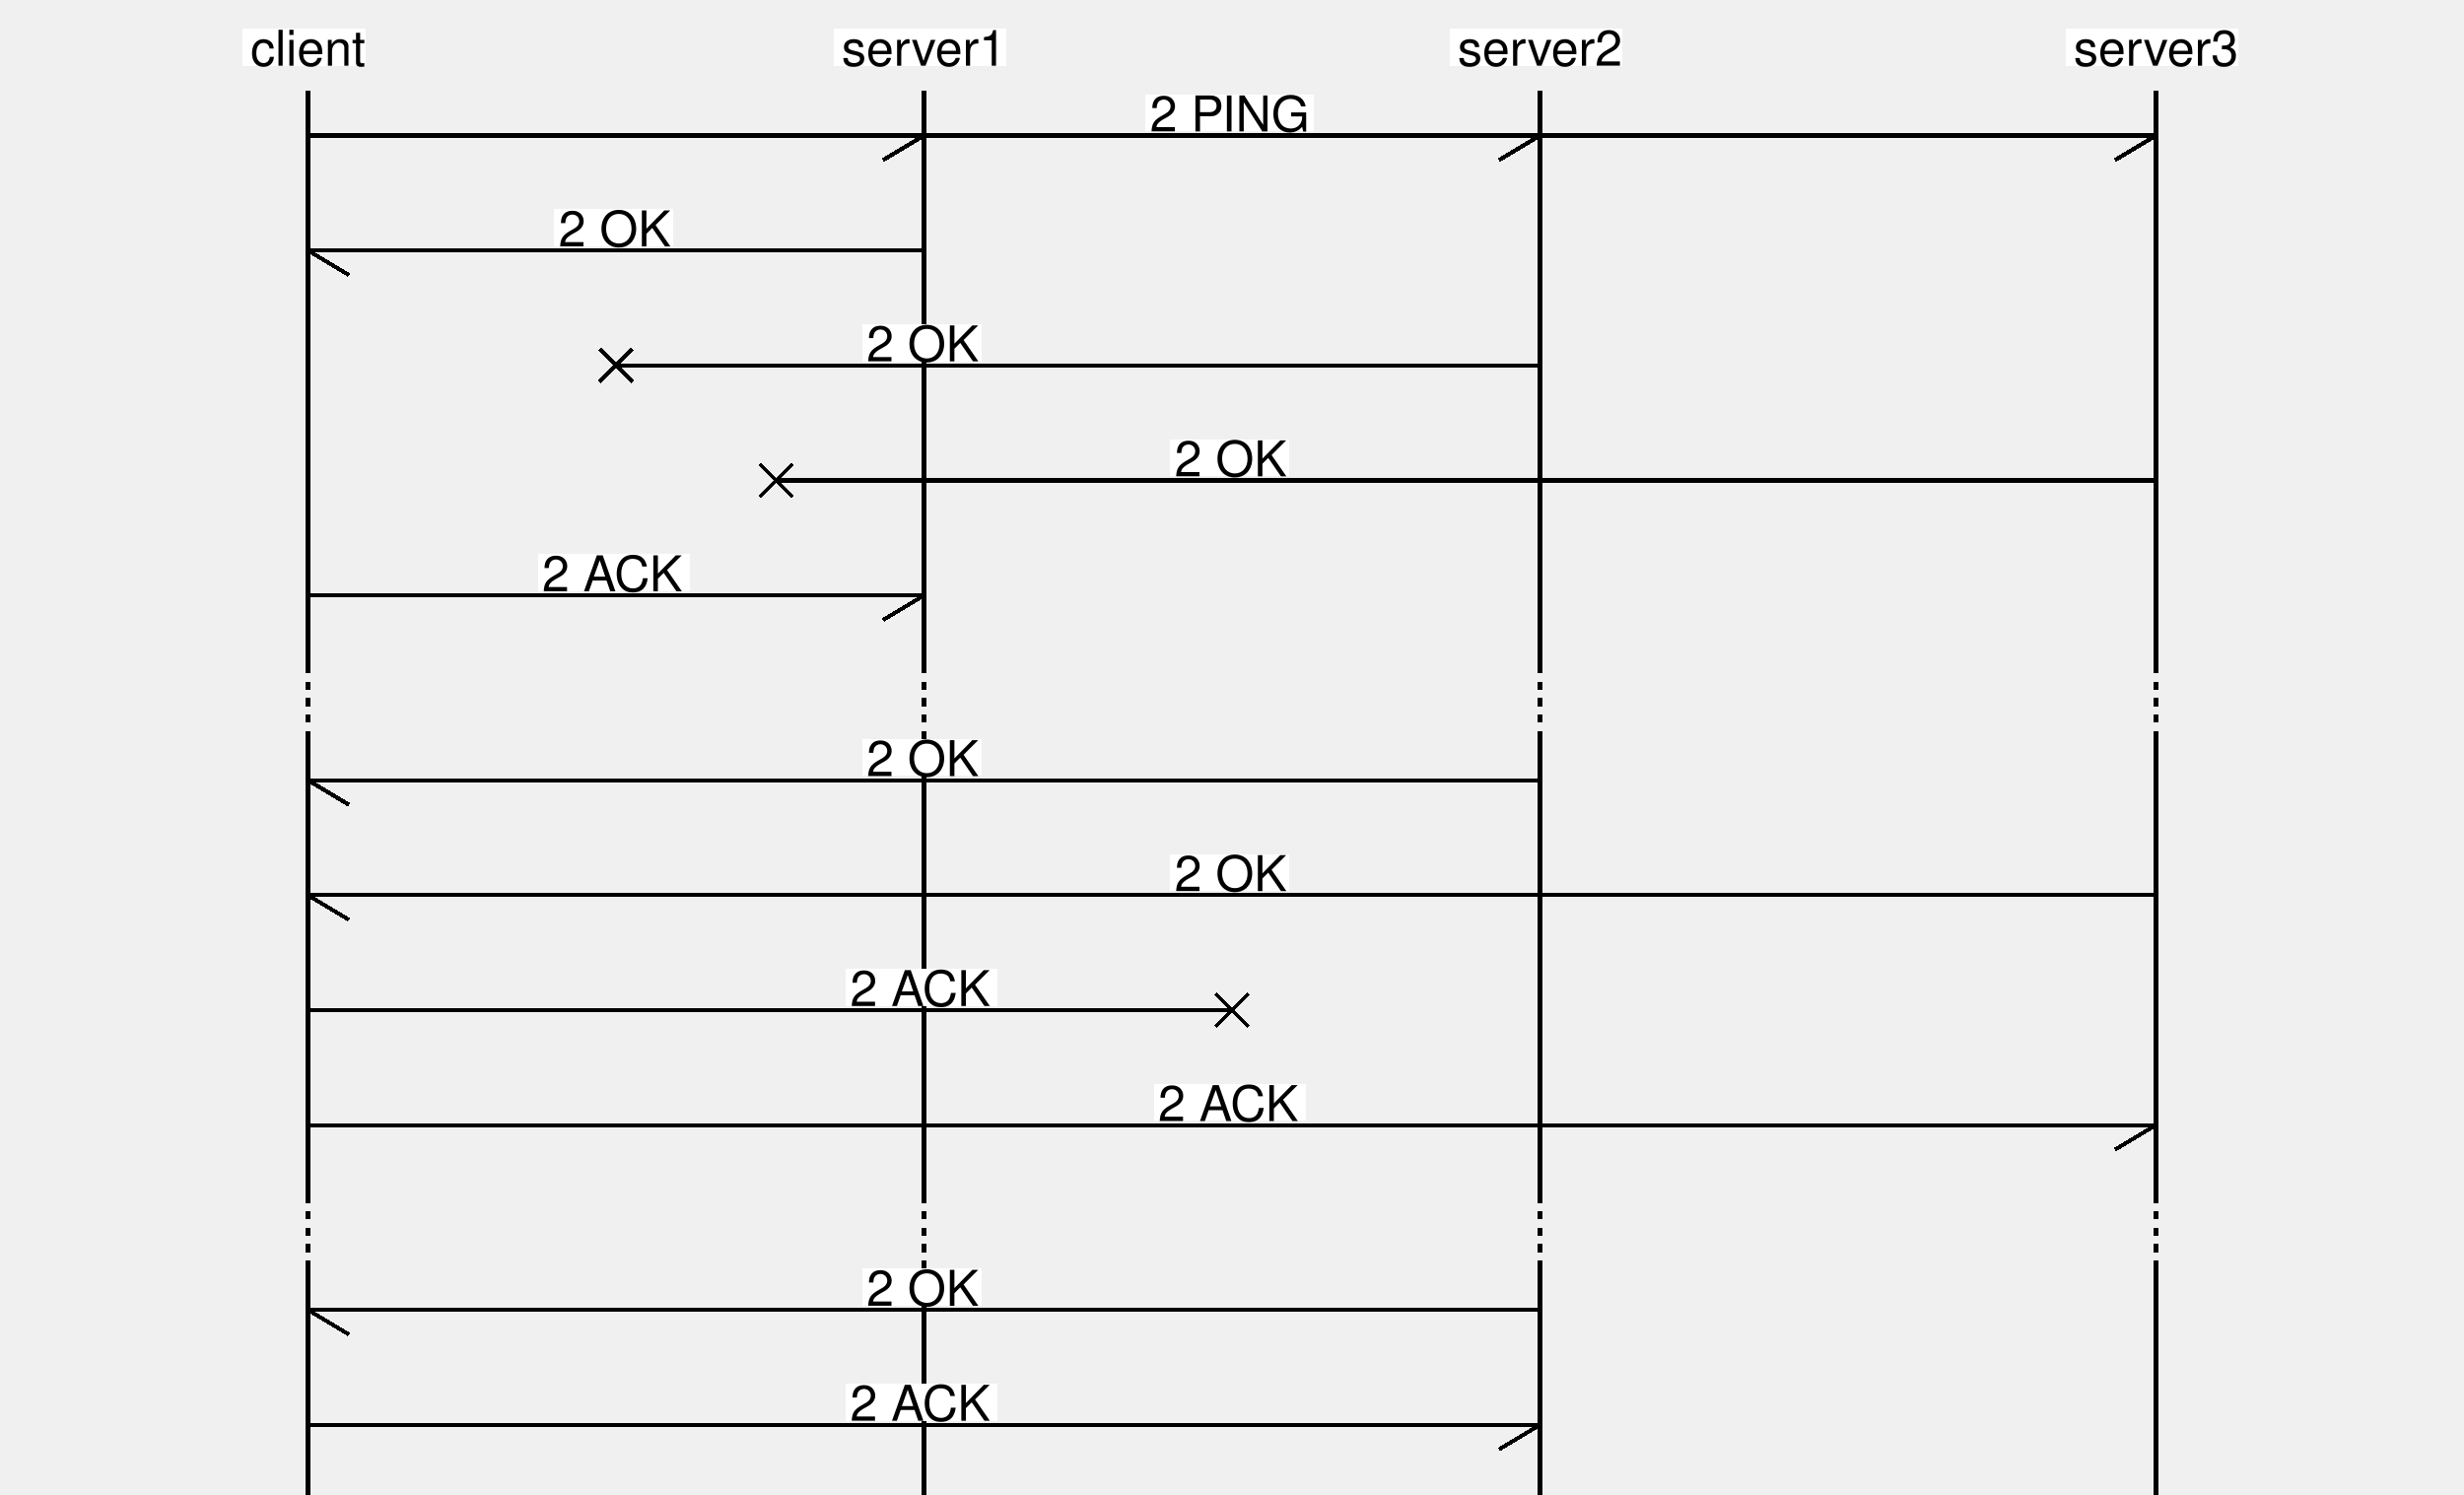
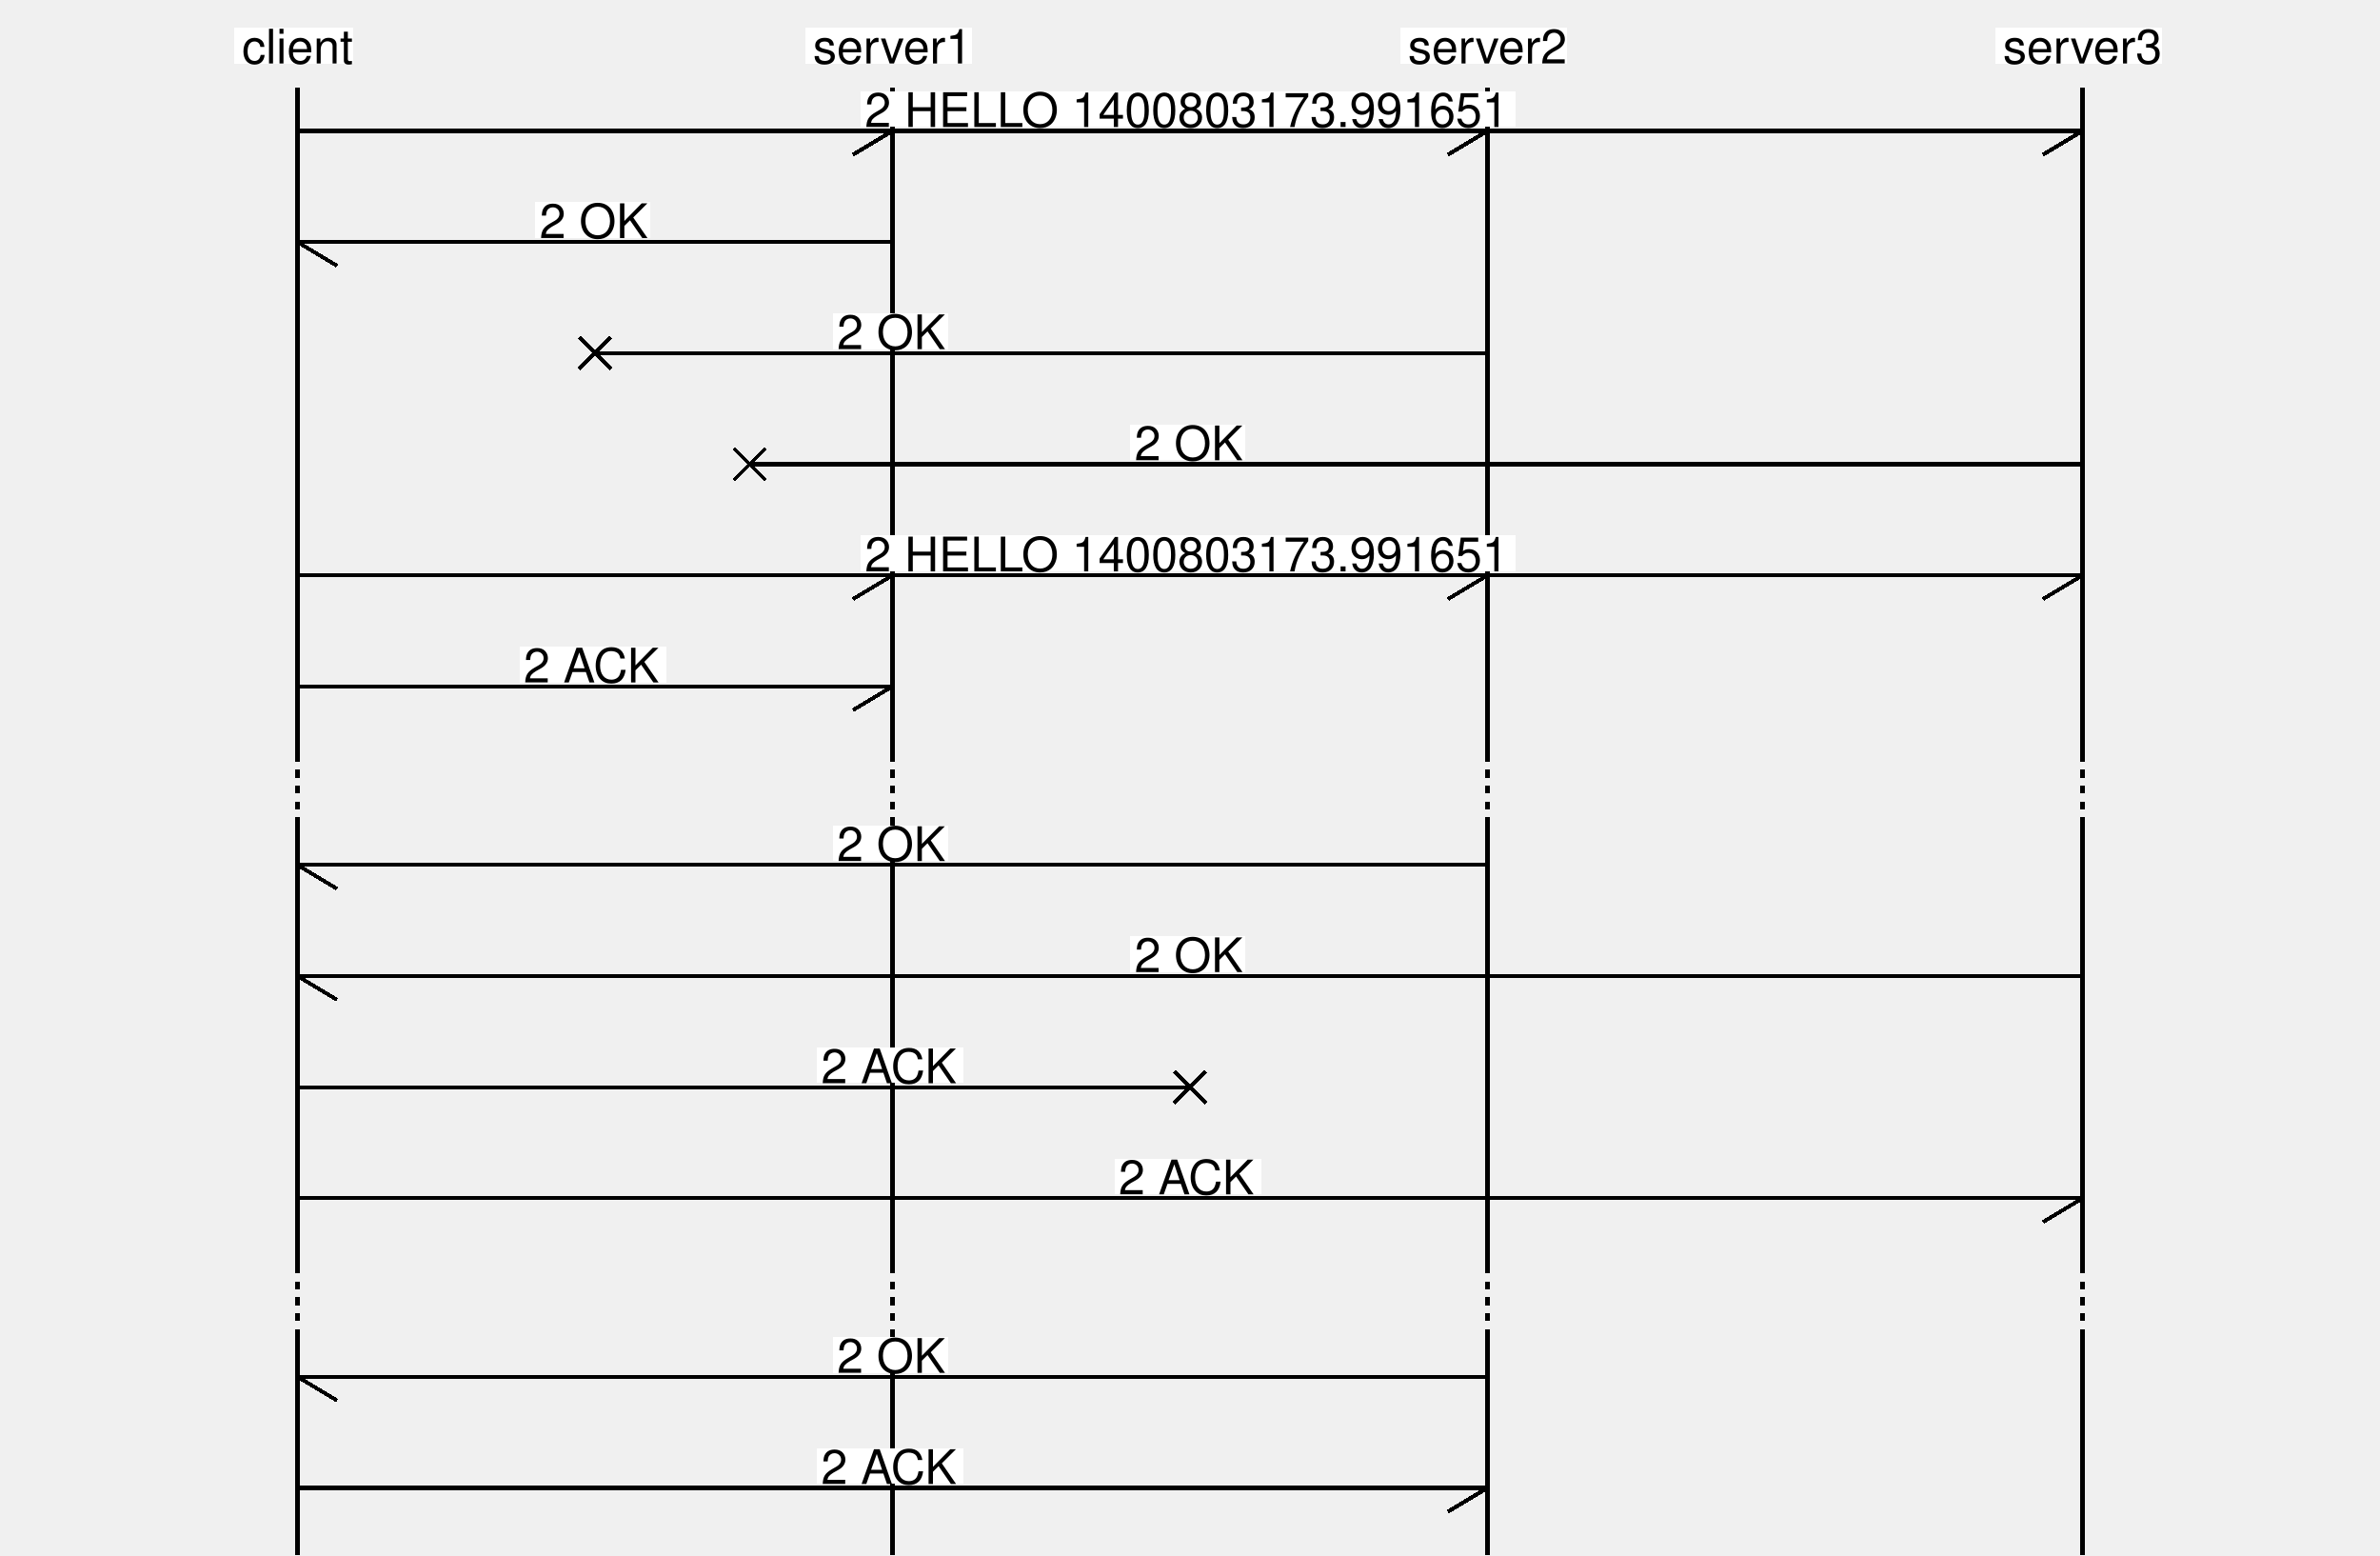
- <svg xmlns="http://www.w3.org/2000/svg" version="1.1" width="600px" height="364px" viewBox="0 0 600 364" shape-rendering="crispEdges" stroke-width="1" text-rendering="geometricPrecision">
+ <svg xmlns="http://www.w3.org/2000/svg" version="1.1" width="600px" height="392px" viewBox="0 0 600 392" shape-rendering="crispEdges" stroke-width="1" text-rendering="geometricPrecision">
  <polygon fill="white" points="59,7 89,7 89,16 59,16" />
  <text x="75" y="16" textLength="28" font-family="Helvetica" font-size="12" fill="black" text-anchor="middle">

client
</text>
  <polygon fill="white" points="203,7 245,7 245,16 203,16" />
  <text x="225" y="16" textLength="40" font-family="Helvetica" font-size="12" fill="black" text-anchor="middle">

server1
</text>
  <polygon fill="white" points="353,7 395,7 395,16 353,16" />
  <text x="375" y="16" textLength="40" font-family="Helvetica" font-size="12" fill="black" text-anchor="middle">

server2
</text>
  <polygon fill="white" points="503,7 545,7 545,16 503,16" />
  <text x="525" y="16" textLength="40" font-family="Helvetica" font-size="12" fill="black" text-anchor="middle">

server3
</text>
  <line x1="75" y1="22" x2="75" y2="50" stroke="black" />
  <line x1="225" y1="22" x2="225" y2="50" stroke="black" />
  <line x1="375" y1="22" x2="375" y2="50" stroke="black" />
  <line x1="525" y1="22" x2="525" y2="50" stroke="black" />
  <line x1="75" y1="33" x2="225" y2="33" stroke="black" />
  <line x1="225" y1="33" x2="215" y2="39" stroke="black" />
  <line x1="75" y1="33" x2="375" y2="33" stroke="black" />
  <line x1="375" y1="33" x2="365" y2="39" stroke="black" />
  <line x1="75" y1="33" x2="525" y2="33" stroke="black" />
  <line x1="525" y1="33" x2="515" y2="39" stroke="black" />
-   <polygon fill="white" points="279,23 320,23 320,32 279,32" />
-   <text x="280" y="32" textLength="39" font-family="Helvetica" font-size="12" fill="black">
- 2 PING
+   <polygon fill="white" points="217,23 382,23 382,32 217,32" />
+   <text x="218" y="32" textLength="163" font-family="Helvetica" font-size="12" fill="black">
+ 2 HELLO 1400803173.991651
</text>
  <line x1="75" y1="50" x2="75" y2="78" stroke="black" />
  <line x1="225" y1="50" x2="225" y2="78" stroke="black" />
  <line x1="375" y1="50" x2="375" y2="78" stroke="black" />
  <line x1="525" y1="50" x2="525" y2="78" stroke="black" />
  <line x1="225" y1="61" x2="75" y2="61" stroke="black" />
  <line x1="75" y1="61" x2="85" y2="67" stroke="black" />
  <polygon fill="white" points="135,51 164,51 164,60 135,60" />
  <text x="136" y="60" textLength="27" font-family="Helvetica" font-size="12" fill="black">
2 OK
</text>
  <line x1="75" y1="78" x2="75" y2="106" stroke="black" />
  <line x1="225" y1="78" x2="225" y2="106" stroke="black" />
  <line x1="375" y1="78" x2="375" y2="106" stroke="black" />
  <line x1="525" y1="78" x2="525" y2="106" stroke="black" />
  <line x1="375" y1="89" x2="150" y2="89" stroke="black" />
  <line x1="146" y1="85" x2="154" y2="93" stroke="black" />
  <line x1="154" y1="85" x2="146" y2="93" stroke="black" />
  <polygon fill="white" points="210,79 239,79 239,88 210,88" />
  <text x="211" y="88" textLength="27" font-family="Helvetica" font-size="12" fill="black">
2 OK
</text>
  <line x1="75" y1="106" x2="75" y2="134" stroke="black" />
  <line x1="225" y1="106" x2="225" y2="134" stroke="black" />
  <line x1="375" y1="106" x2="375" y2="134" stroke="black" />
  <line x1="525" y1="106" x2="525" y2="134" stroke="black" />
  <line x1="525" y1="117" x2="189" y2="117" stroke="black" />
  <line x1="185" y1="113" x2="193" y2="121" stroke="black" />
  <line x1="193" y1="113" x2="185" y2="121" stroke="black" />
  <polygon fill="white" points="285,107 314,107 314,116 285,116" />
  <text x="286" y="116" textLength="27" font-family="Helvetica" font-size="12" fill="black">
2 OK
</text>
  <line x1="75" y1="134" x2="75" y2="162" stroke="black" />
  <line x1="225" y1="134" x2="225" y2="162" stroke="black" />
  <line x1="375" y1="134" x2="375" y2="162" stroke="black" />
  <line x1="525" y1="134" x2="525" y2="162" stroke="black" />
  <line x1="75" y1="145" x2="225" y2="145" stroke="black" />
  <line x1="225" y1="145" x2="215" y2="151" stroke="black" />
-   <polygon fill="white" points="131,135 168,135 168,144 131,144" />
-   <text x="132" y="144" textLength="35" font-family="Helvetica" font-size="12" fill="black">
+   <line x1="75" y1="145" x2="375" y2="145" stroke="black" />
+   <line x1="375" y1="145" x2="365" y2="151" stroke="black" />
+   <line x1="75" y1="145" x2="525" y2="145" stroke="black" />
+   <line x1="525" y1="145" x2="515" y2="151" stroke="black" />
+   <polygon fill="white" points="217,135 382,135 382,144 217,144" />
+   <text x="218" y="144" textLength="163" font-family="Helvetica" font-size="12" fill="black">
+ 2 HELLO 1400803173.991651
+ </text>
+   <line x1="75" y1="162" x2="75" y2="190" stroke="black" />
+   <line x1="225" y1="162" x2="225" y2="190" stroke="black" />
+   <line x1="375" y1="162" x2="375" y2="190" stroke="black" />
+   <line x1="525" y1="162" x2="525" y2="190" stroke="black" />
+   <line x1="75" y1="173" x2="225" y2="173" stroke="black" />
+   <line x1="225" y1="173" x2="215" y2="179" stroke="black" />
+   <polygon fill="white" points="131,163 168,163 168,172 131,172" />
+   <text x="132" y="172" textLength="35" font-family="Helvetica" font-size="12" fill="black">
2 ACK
</text>
-   <line x1="75" y1="162" x2="75" y2="179" stroke="black" stroke-dasharray="2,2" />
-   <line x1="225" y1="162" x2="225" y2="179" stroke="black" stroke-dasharray="2,2" />
-   <line x1="375" y1="162" x2="375" y2="179" stroke="black" stroke-dasharray="2,2" />
-   <line x1="525" y1="162" x2="525" y2="179" stroke="black" stroke-dasharray="2,2" />
-   <line x1="75" y1="179" x2="75" y2="207" stroke="black" />
-   <line x1="225" y1="179" x2="225" y2="207" stroke="black" />
-   <line x1="375" y1="179" x2="375" y2="207" stroke="black" />
-   <line x1="525" y1="179" x2="525" y2="207" stroke="black" />
-   <line x1="375" y1="190" x2="75" y2="190" stroke="black" />
-   <line x1="75" y1="190" x2="85" y2="196" stroke="black" />
-   <polygon fill="white" points="210,180 239,180 239,189 210,189" />
-   <text x="211" y="189" textLength="27" font-family="Helvetica" font-size="12" fill="black">
- 2 OK
- </text>
+   <line x1="75" y1="190" x2="75" y2="207" stroke="black" stroke-dasharray="2,2" />
+   <line x1="225" y1="190" x2="225" y2="207" stroke="black" stroke-dasharray="2,2" />
+   <line x1="375" y1="190" x2="375" y2="207" stroke="black" stroke-dasharray="2,2" />
+   <line x1="525" y1="190" x2="525" y2="207" stroke="black" stroke-dasharray="2,2" />
  <line x1="75" y1="207" x2="75" y2="235" stroke="black" />
  <line x1="225" y1="207" x2="225" y2="235" stroke="black" />
  <line x1="375" y1="207" x2="375" y2="235" stroke="black" />
  <line x1="525" y1="207" x2="525" y2="235" stroke="black" />
-   <line x1="525" y1="218" x2="75" y2="218" stroke="black" />
+   <line x1="375" y1="218" x2="75" y2="218" stroke="black" />
  <line x1="75" y1="218" x2="85" y2="224" stroke="black" />
-   <polygon fill="white" points="285,208 314,208 314,217 285,217" />
-   <text x="286" y="217" textLength="27" font-family="Helvetica" font-size="12" fill="black">
+   <polygon fill="white" points="210,208 239,208 239,217 210,217" />
+   <text x="211" y="217" textLength="27" font-family="Helvetica" font-size="12" fill="black">
2 OK
</text>
  <line x1="75" y1="235" x2="75" y2="263" stroke="black" />
  <line x1="225" y1="235" x2="225" y2="263" stroke="black" />
  <line x1="375" y1="235" x2="375" y2="263" stroke="black" />
  <line x1="525" y1="235" x2="525" y2="263" stroke="black" />
-   <line x1="75" y1="246" x2="300" y2="246" stroke="black" />
-   <line x1="296" y1="242" x2="304" y2="250" stroke="black" />
-   <line x1="304" y1="242" x2="296" y2="250" stroke="black" />
-   <polygon fill="white" points="206,236 243,236 243,245 206,245" />
-   <text x="207" y="245" textLength="35" font-family="Helvetica" font-size="12" fill="black">
- 2 ACK
+   <line x1="525" y1="246" x2="75" y2="246" stroke="black" />
+   <line x1="75" y1="246" x2="85" y2="252" stroke="black" />
+   <polygon fill="white" points="285,236 314,236 314,245 285,245" />
+   <text x="286" y="245" textLength="27" font-family="Helvetica" font-size="12" fill="black">
+ 2 OK
</text>
  <line x1="75" y1="263" x2="75" y2="291" stroke="black" />
  <line x1="225" y1="263" x2="225" y2="291" stroke="black" />
  <line x1="375" y1="263" x2="375" y2="291" stroke="black" />
  <line x1="525" y1="263" x2="525" y2="291" stroke="black" />
-   <line x1="75" y1="274" x2="525" y2="274" stroke="black" />
-   <line x1="525" y1="274" x2="515" y2="280" stroke="black" />
-   <polygon fill="white" points="281,264 318,264 318,273 281,273" />
-   <text x="282" y="273" textLength="35" font-family="Helvetica" font-size="12" fill="black">
+   <line x1="75" y1="274" x2="300" y2="274" stroke="black" />
+   <line x1="296" y1="270" x2="304" y2="278" stroke="black" />
+   <line x1="304" y1="270" x2="296" y2="278" stroke="black" />
+   <polygon fill="white" points="206,264 243,264 243,273 206,273" />
+   <text x="207" y="273" textLength="35" font-family="Helvetica" font-size="12" fill="black">
2 ACK
</text>
-   <line x1="75" y1="291" x2="75" y2="308" stroke="black" stroke-dasharray="2,2" />
-   <line x1="225" y1="291" x2="225" y2="308" stroke="black" stroke-dasharray="2,2" />
-   <line x1="375" y1="291" x2="375" y2="308" stroke="black" stroke-dasharray="2,2" />
-   <line x1="525" y1="291" x2="525" y2="308" stroke="black" stroke-dasharray="2,2" />
-   <line x1="75" y1="308" x2="75" y2="336" stroke="black" />
-   <line x1="225" y1="308" x2="225" y2="336" stroke="black" />
-   <line x1="375" y1="308" x2="375" y2="336" stroke="black" />
-   <line x1="525" y1="308" x2="525" y2="336" stroke="black" />
-   <line x1="375" y1="319" x2="75" y2="319" stroke="black" />
-   <line x1="75" y1="319" x2="85" y2="325" stroke="black" />
-   <polygon fill="white" points="210,309 239,309 239,318 210,318" />
-   <text x="211" y="318" textLength="27" font-family="Helvetica" font-size="12" fill="black">
- 2 OK
+   <line x1="75" y1="291" x2="75" y2="319" stroke="black" />
+   <line x1="225" y1="291" x2="225" y2="319" stroke="black" />
+   <line x1="375" y1="291" x2="375" y2="319" stroke="black" />
+   <line x1="525" y1="291" x2="525" y2="319" stroke="black" />
+   <line x1="75" y1="302" x2="525" y2="302" stroke="black" />
+   <line x1="525" y1="302" x2="515" y2="308" stroke="black" />
+   <polygon fill="white" points="281,292 318,292 318,301 281,301" />
+   <text x="282" y="301" textLength="35" font-family="Helvetica" font-size="12" fill="black">
+ 2 ACK
</text>
+   <line x1="75" y1="319" x2="75" y2="336" stroke="black" stroke-dasharray="2,2" />
+   <line x1="225" y1="319" x2="225" y2="336" stroke="black" stroke-dasharray="2,2" />
+   <line x1="375" y1="319" x2="375" y2="336" stroke="black" stroke-dasharray="2,2" />
+   <line x1="525" y1="319" x2="525" y2="336" stroke="black" stroke-dasharray="2,2" />
  <line x1="75" y1="336" x2="75" y2="364" stroke="black" />
  <line x1="225" y1="336" x2="225" y2="364" stroke="black" />
  <line x1="375" y1="336" x2="375" y2="364" stroke="black" />
  <line x1="525" y1="336" x2="525" y2="364" stroke="black" />
-   <line x1="75" y1="347" x2="375" y2="347" stroke="black" />
-   <line x1="375" y1="347" x2="365" y2="353" stroke="black" />
-   <polygon fill="white" points="206,337 243,337 243,346 206,346" />
-   <text x="207" y="346" textLength="35" font-family="Helvetica" font-size="12" fill="black">
+   <line x1="375" y1="347" x2="75" y2="347" stroke="black" />
+   <line x1="75" y1="347" x2="85" y2="353" stroke="black" />
+   <polygon fill="white" points="210,337 239,337 239,346 210,346" />
+   <text x="211" y="346" textLength="27" font-family="Helvetica" font-size="12" fill="black">
+ 2 OK
+ </text>
+   <line x1="75" y1="364" x2="75" y2="392" stroke="black" />
+   <line x1="225" y1="364" x2="225" y2="392" stroke="black" />
+   <line x1="375" y1="364" x2="375" y2="392" stroke="black" />
+   <line x1="525" y1="364" x2="525" y2="392" stroke="black" />
+   <line x1="75" y1="375" x2="375" y2="375" stroke="black" />
+   <line x1="375" y1="375" x2="365" y2="381" stroke="black" />
+   <polygon fill="white" points="206,365 243,365 243,374 206,374" />
+   <text x="207" y="374" textLength="35" font-family="Helvetica" font-size="12" fill="black">
2 ACK
</text>
-   <line x1="75" y1="358" x2="75" y2="364" stroke="black" />
-   <line x1="225" y1="358" x2="225" y2="364" stroke="black" />
-   <line x1="375" y1="358" x2="375" y2="364" stroke="black" />
-   <line x1="525" y1="358" x2="525" y2="364" stroke="black" />
+   <line x1="75" y1="386" x2="75" y2="392" stroke="black" />
+   <line x1="225" y1="386" x2="225" y2="392" stroke="black" />
+   <line x1="375" y1="386" x2="375" y2="392" stroke="black" />
+   <line x1="525" y1="386" x2="525" y2="392" stroke="black" />
</svg>
